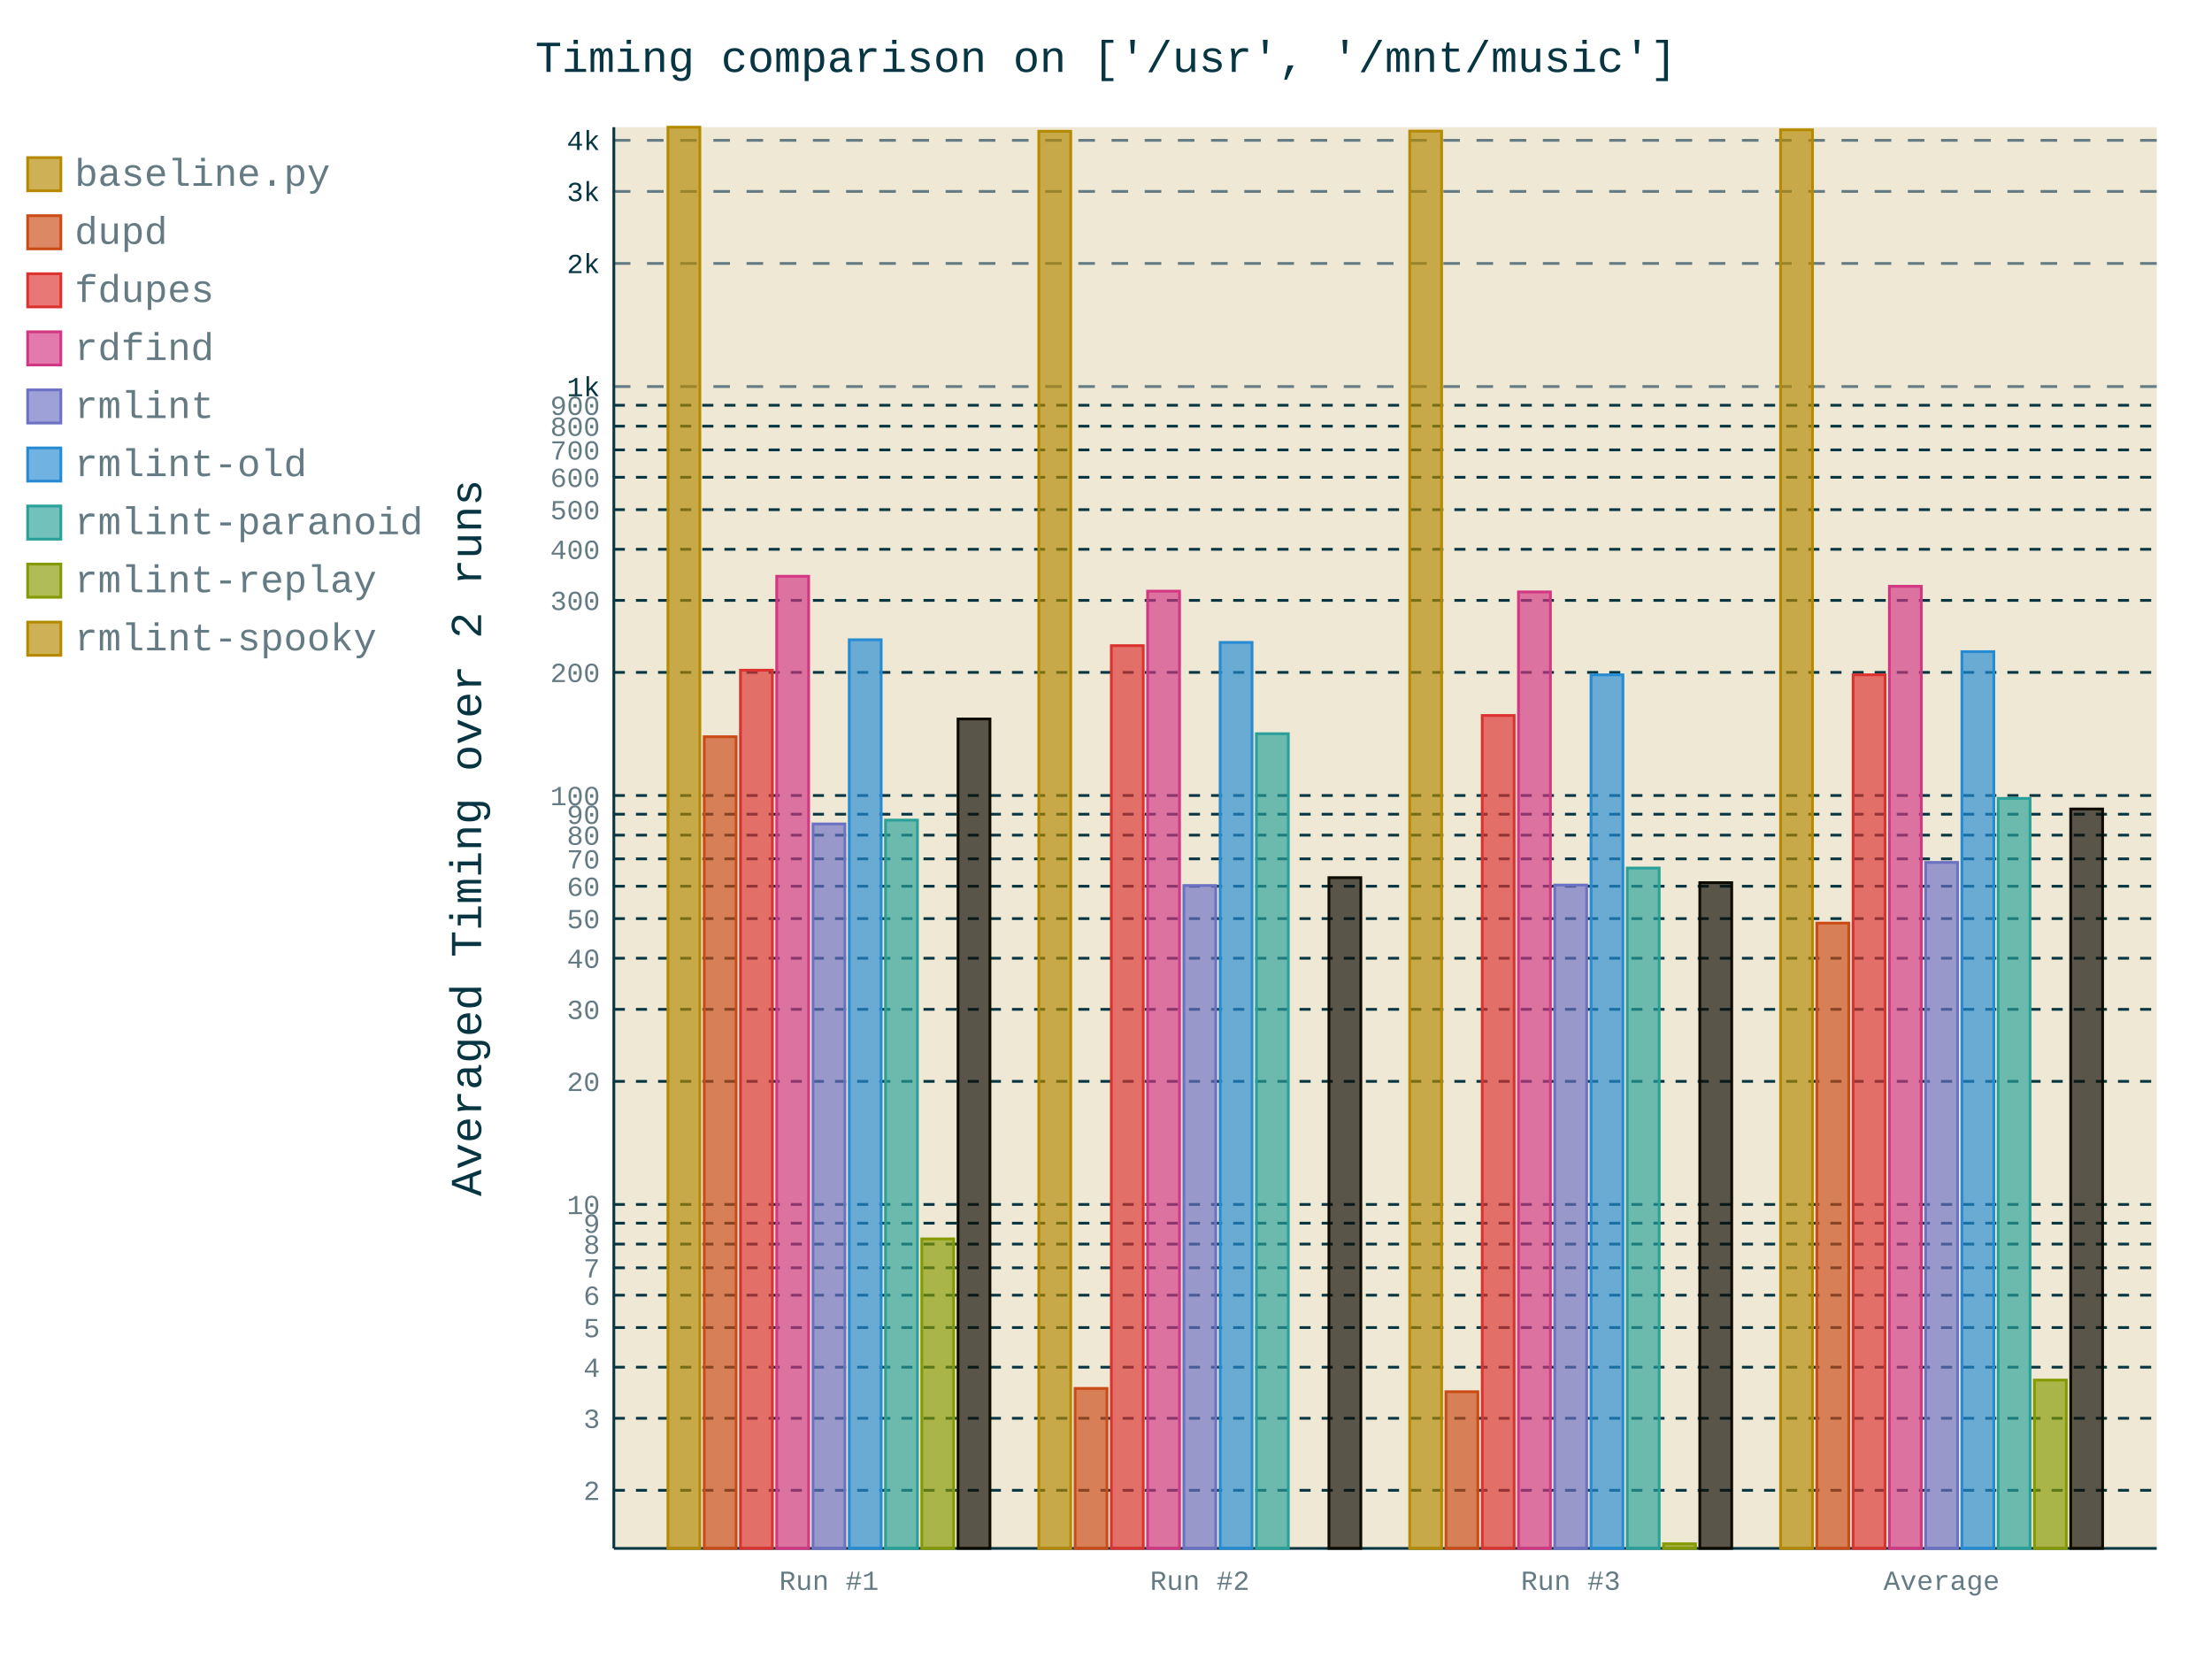
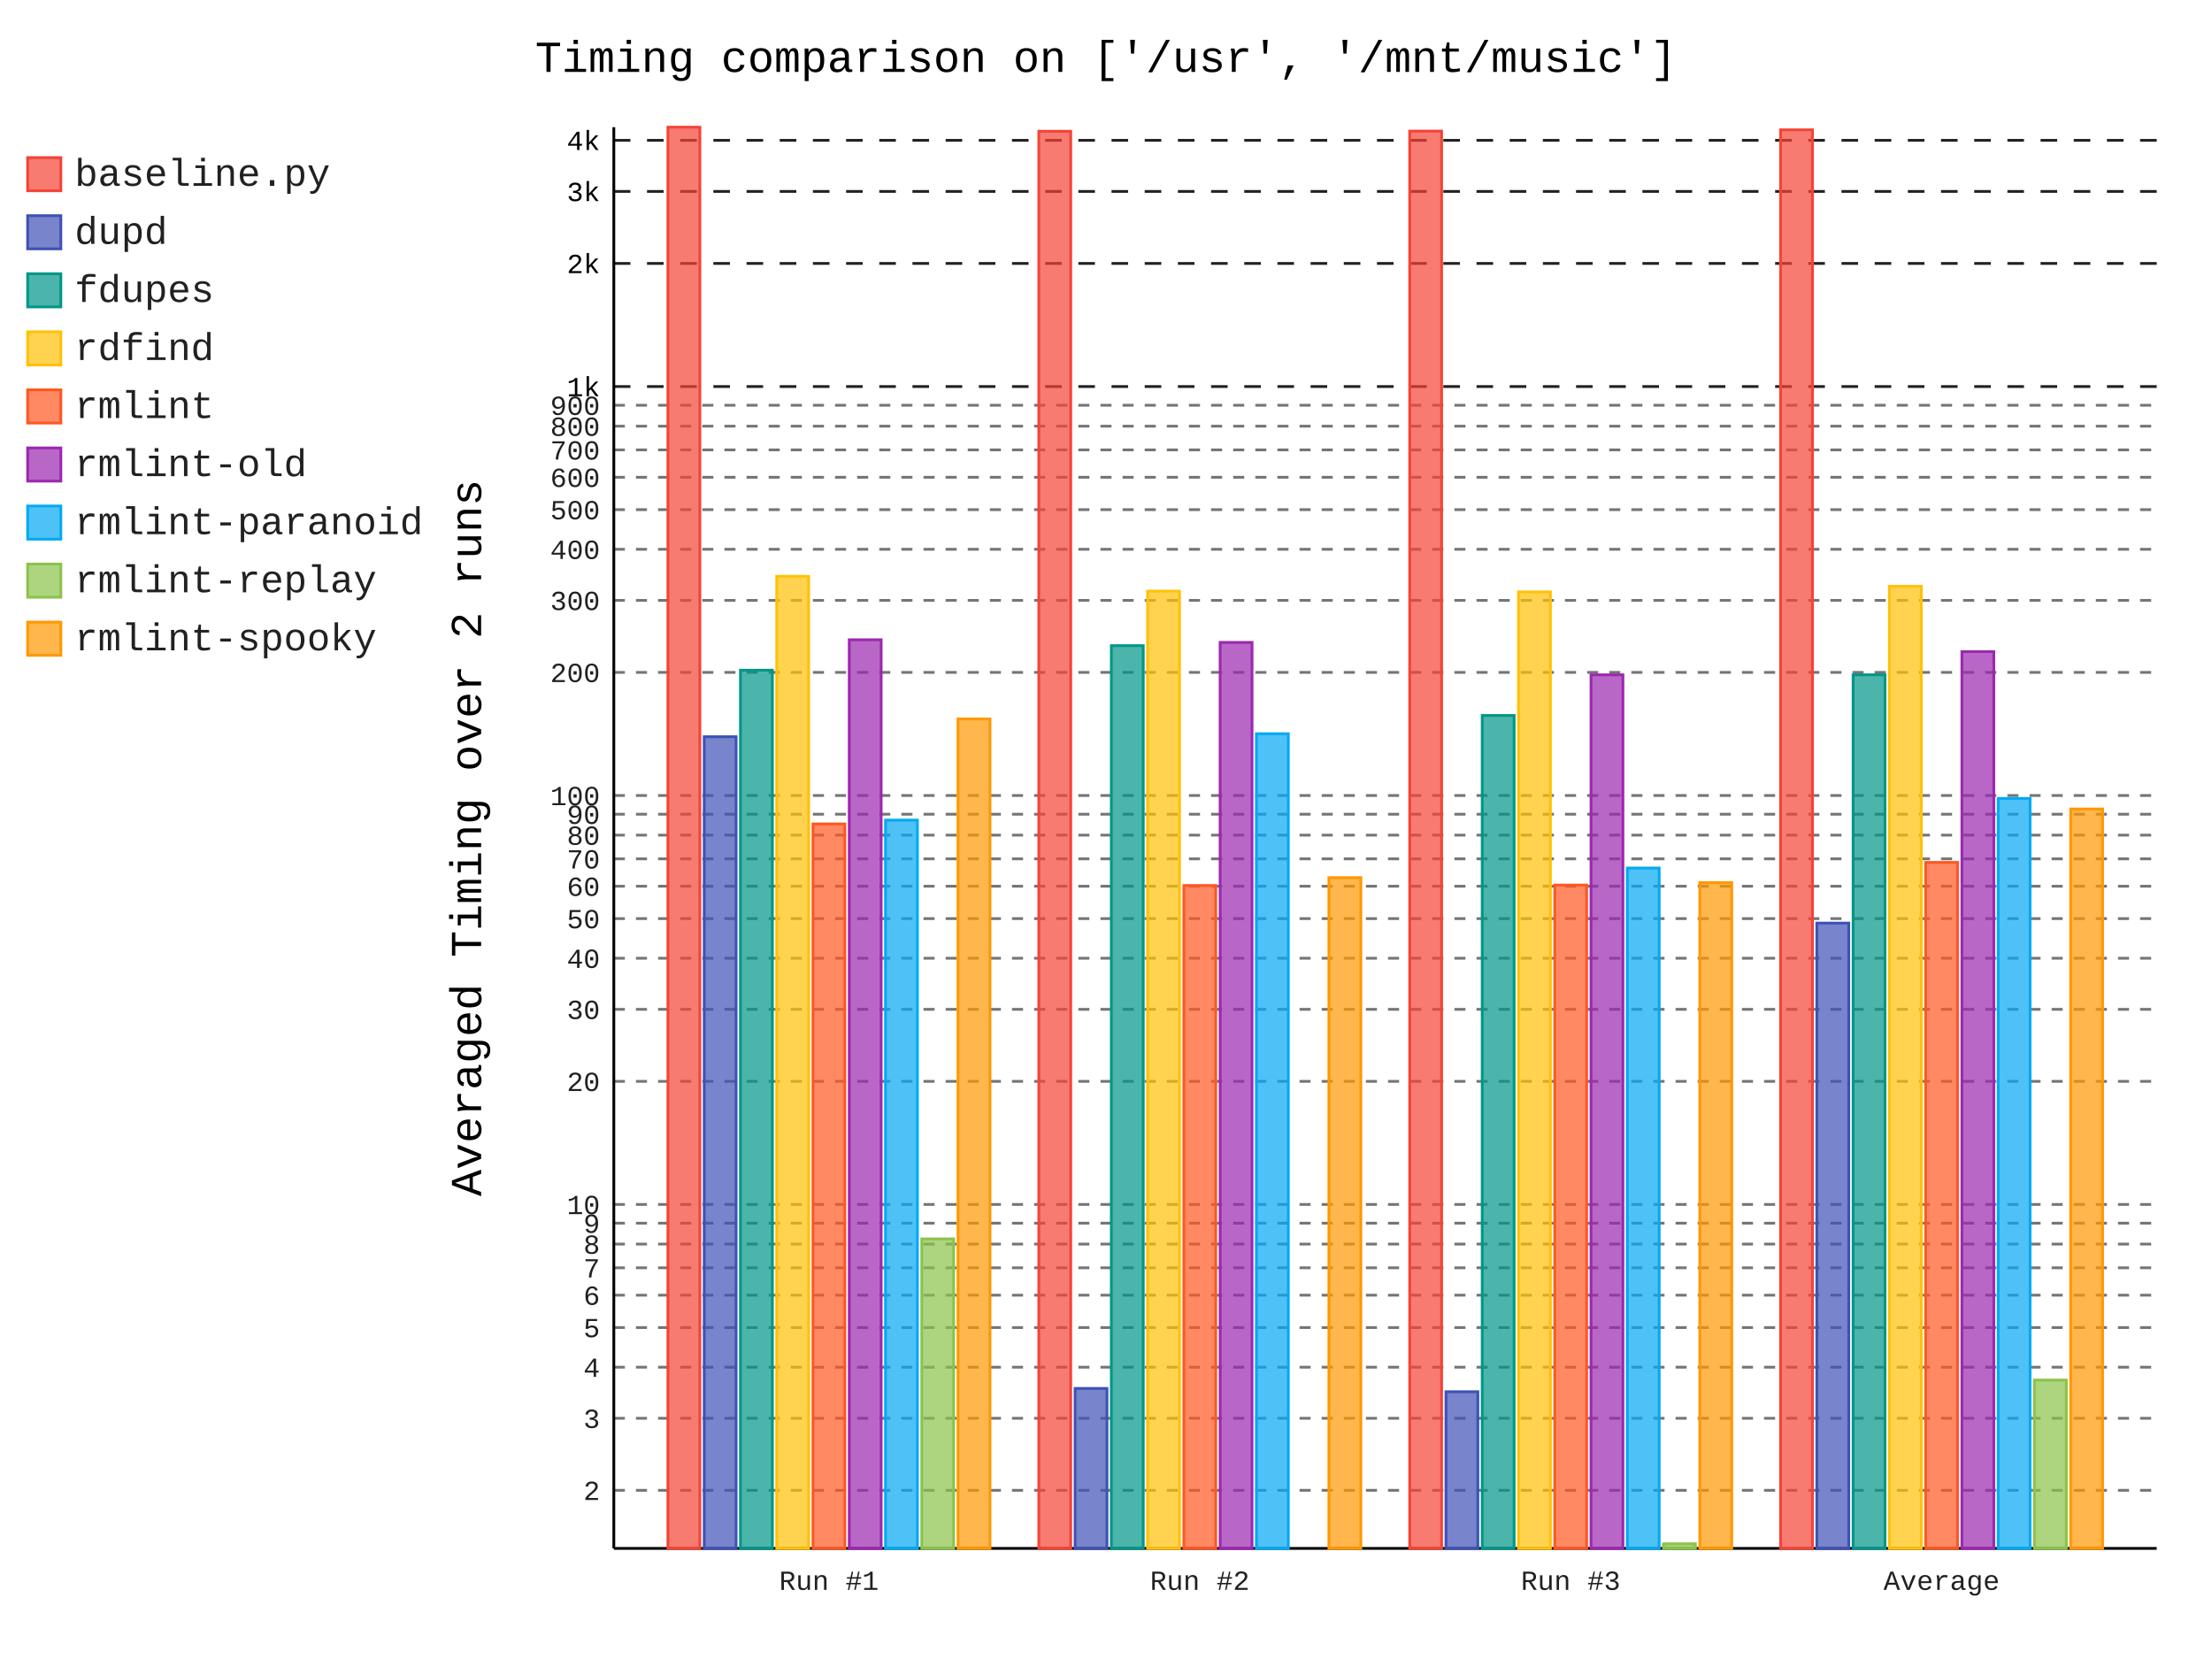
- <svg xmlns="http://www.w3.org/2000/svg" xmlns:xlink="http://www.w3.org/1999/xlink" id="chart-48b1ea94-4571-4026-acb0-b25f8195dd78" class="pygal-chart" viewBox="0 0 800 600">
+ <svg xmlns="http://www.w3.org/2000/svg" xmlns:xlink="http://www.w3.org/1999/xlink" id="chart-ac6e0a25-1f4c-4b3a-9f9d-fb413c3da223" class="pygal-chart" viewBox="0 0 800 600">
  <defs>
-     <style type="text/css">#chart-48b1ea94-4571-4026-acb0-b25f8195dd78{-webkit-user-select:none;-webkit-font-smoothing:antialiased;font-family:Consolas,"Liberation Mono",Menlo,Courier,monospace}#chart-48b1ea94-4571-4026-acb0-b25f8195dd78 .title{font-family:Consolas,"Liberation Mono",Menlo,Courier,monospace;font-size:16px}#chart-48b1ea94-4571-4026-acb0-b25f8195dd78 .legends .legend text{font-family:Consolas,"Liberation Mono",Menlo,Courier,monospace;font-size:14px}#chart-48b1ea94-4571-4026-acb0-b25f8195dd78 .axis text{font-family:Consolas,"Liberation Mono",Menlo,Courier,monospace;font-size:10px}#chart-48b1ea94-4571-4026-acb0-b25f8195dd78 .axis text.major{font-family:Consolas,"Liberation Mono",Menlo,Courier,monospace;font-size:10px}#chart-48b1ea94-4571-4026-acb0-b25f8195dd78 .text-overlay text.value{font-family:Consolas,"Liberation Mono",Menlo,Courier,monospace;font-size:16px}#chart-48b1ea94-4571-4026-acb0-b25f8195dd78 .text-overlay text.label{font-family:Consolas,"Liberation Mono",Menlo,Courier,monospace;font-size:10px}#chart-48b1ea94-4571-4026-acb0-b25f8195dd78 .tooltip{font-family:Consolas,"Liberation Mono",Menlo,Courier,monospace;font-size:14px}#chart-48b1ea94-4571-4026-acb0-b25f8195dd78 text.no_data{font-family:Consolas,"Liberation Mono",Menlo,Courier,monospace;font-size:64px}
- #chart-48b1ea94-4571-4026-acb0-b25f8195dd78{background-color:#FFFFFF}#chart-48b1ea94-4571-4026-acb0-b25f8195dd78 path,#chart-48b1ea94-4571-4026-acb0-b25f8195dd78 line,#chart-48b1ea94-4571-4026-acb0-b25f8195dd78 rect,#chart-48b1ea94-4571-4026-acb0-b25f8195dd78 circle{-webkit-transition:500ms ease-in;-moz-transition:500ms ease-in;transition:500ms ease-in}#chart-48b1ea94-4571-4026-acb0-b25f8195dd78 .graph &gt; .background{fill:#FFFFFF}#chart-48b1ea94-4571-4026-acb0-b25f8195dd78 .plot &gt; .background{fill:#eee8d5}#chart-48b1ea94-4571-4026-acb0-b25f8195dd78 .graph{fill:#657b83}#chart-48b1ea94-4571-4026-acb0-b25f8195dd78 text.no_data{fill:#073642}#chart-48b1ea94-4571-4026-acb0-b25f8195dd78 .title{fill:#073642}#chart-48b1ea94-4571-4026-acb0-b25f8195dd78 .legends .legend text{fill:#657b83}#chart-48b1ea94-4571-4026-acb0-b25f8195dd78 .legends .legend:hover text{fill:#073642}#chart-48b1ea94-4571-4026-acb0-b25f8195dd78 .axis .line{stroke:#073642}#chart-48b1ea94-4571-4026-acb0-b25f8195dd78 .axis .guide.line{stroke:#073642}#chart-48b1ea94-4571-4026-acb0-b25f8195dd78 .axis .major.line{stroke:#657b83}#chart-48b1ea94-4571-4026-acb0-b25f8195dd78 .axis text.major{fill:#073642}#chart-48b1ea94-4571-4026-acb0-b25f8195dd78 .axis.y .guides:hover .guide.line,#chart-48b1ea94-4571-4026-acb0-b25f8195dd78 .line-graph .axis.x .guides:hover .guide.line,#chart-48b1ea94-4571-4026-acb0-b25f8195dd78 .stackedline-graph .axis.x .guides:hover .guide.line,#chart-48b1ea94-4571-4026-acb0-b25f8195dd78 .xy-graph .axis.x .guides:hover .guide.line{stroke:#073642}#chart-48b1ea94-4571-4026-acb0-b25f8195dd78 .axis .guides:hover text{fill:#073642}#chart-48b1ea94-4571-4026-acb0-b25f8195dd78 .reactive{fill-opacity:.66}#chart-48b1ea94-4571-4026-acb0-b25f8195dd78 .reactive.active,#chart-48b1ea94-4571-4026-acb0-b25f8195dd78 .active .reactive{fill-opacity:.9;stroke-width:4}#chart-48b1ea94-4571-4026-acb0-b25f8195dd78 .series text{fill:#073642}#chart-48b1ea94-4571-4026-acb0-b25f8195dd78 .tooltip rect{fill:#eee8d5;stroke:#073642;-webkit-transition:opacity 500ms ease-in;-moz-transition:opacity 500ms ease-in;transition:opacity 500ms ease-in}#chart-48b1ea94-4571-4026-acb0-b25f8195dd78 .tooltip .label{fill:#657b83}#chart-48b1ea94-4571-4026-acb0-b25f8195dd78 .tooltip .label{fill:#657b83}#chart-48b1ea94-4571-4026-acb0-b25f8195dd78 .tooltip .legend{font-size:.8em;fill:#073642}#chart-48b1ea94-4571-4026-acb0-b25f8195dd78 .tooltip .x_label{font-size:.6em;fill:#073642}#chart-48b1ea94-4571-4026-acb0-b25f8195dd78 .tooltip .xlink{font-size:.5em;text-decoration:underline}#chart-48b1ea94-4571-4026-acb0-b25f8195dd78 .tooltip .value{font-size:1.5em}#chart-48b1ea94-4571-4026-acb0-b25f8195dd78 .map-element{fill:#eee8d5;stroke:#073642 !important}#chart-48b1ea94-4571-4026-acb0-b25f8195dd78 .map-element .reactive{fill-opacity:inherit}#chart-48b1ea94-4571-4026-acb0-b25f8195dd78 .color-0,#chart-48b1ea94-4571-4026-acb0-b25f8195dd78 .color-0 a:visited{stroke:#b58900;fill:#b58900}#chart-48b1ea94-4571-4026-acb0-b25f8195dd78 .color-1,#chart-48b1ea94-4571-4026-acb0-b25f8195dd78 .color-1 a:visited{stroke:#cb4b16;fill:#cb4b16}#chart-48b1ea94-4571-4026-acb0-b25f8195dd78 .color-2,#chart-48b1ea94-4571-4026-acb0-b25f8195dd78 .color-2 a:visited{stroke:#dc322f;fill:#dc322f}#chart-48b1ea94-4571-4026-acb0-b25f8195dd78 .color-3,#chart-48b1ea94-4571-4026-acb0-b25f8195dd78 .color-3 a:visited{stroke:#d33682;fill:#d33682}#chart-48b1ea94-4571-4026-acb0-b25f8195dd78 .color-4,#chart-48b1ea94-4571-4026-acb0-b25f8195dd78 .color-4 a:visited{stroke:#6c71c4;fill:#6c71c4}#chart-48b1ea94-4571-4026-acb0-b25f8195dd78 .color-5,#chart-48b1ea94-4571-4026-acb0-b25f8195dd78 .color-5 a:visited{stroke:#268bd2;fill:#268bd2}#chart-48b1ea94-4571-4026-acb0-b25f8195dd78 .color-6,#chart-48b1ea94-4571-4026-acb0-b25f8195dd78 .color-6 a:visited{stroke:#2aa198;fill:#2aa198}#chart-48b1ea94-4571-4026-acb0-b25f8195dd78 .color-7,#chart-48b1ea94-4571-4026-acb0-b25f8195dd78 .color-7 a:visited{stroke:#859900;fill:#859900}#chart-48b1ea94-4571-4026-acb0-b25f8195dd78 .color-8,#chart-48b1ea94-4571-4026-acb0-b25f8195dd78 .color-8 a:visited{stroke:#0d0a00;fill:#0d0a00}#chart-48b1ea94-4571-4026-acb0-b25f8195dd78 .text-overlay .color-0 text{fill:black}#chart-48b1ea94-4571-4026-acb0-b25f8195dd78 .text-overlay .color-1 text{fill:black}#chart-48b1ea94-4571-4026-acb0-b25f8195dd78 .text-overlay .color-2 text{fill:black}#chart-48b1ea94-4571-4026-acb0-b25f8195dd78 .text-overlay .color-3 text{fill:black}#chart-48b1ea94-4571-4026-acb0-b25f8195dd78 .text-overlay .color-4 text{fill:black}#chart-48b1ea94-4571-4026-acb0-b25f8195dd78 .text-overlay .color-5 text{fill:black}#chart-48b1ea94-4571-4026-acb0-b25f8195dd78 .text-overlay .color-6 text{fill:black}#chart-48b1ea94-4571-4026-acb0-b25f8195dd78 .text-overlay .color-7 text{fill:black}#chart-48b1ea94-4571-4026-acb0-b25f8195dd78 .text-overlay .color-8 text{fill:white}
- #chart-48b1ea94-4571-4026-acb0-b25f8195dd78 text.no_data{text-anchor:middle}#chart-48b1ea94-4571-4026-acb0-b25f8195dd78 .guide.line{fill:none}#chart-48b1ea94-4571-4026-acb0-b25f8195dd78 .centered{text-anchor:middle}#chart-48b1ea94-4571-4026-acb0-b25f8195dd78 .title{text-anchor:middle}#chart-48b1ea94-4571-4026-acb0-b25f8195dd78 .legends .legend text{fill-opacity:1}#chart-48b1ea94-4571-4026-acb0-b25f8195dd78 .axis.x text{text-anchor:middle}#chart-48b1ea94-4571-4026-acb0-b25f8195dd78 .axis.x:not(.web) text[transform]{text-anchor:start}#chart-48b1ea94-4571-4026-acb0-b25f8195dd78 .axis.y text{text-anchor:end}#chart-48b1ea94-4571-4026-acb0-b25f8195dd78 .axis.y2 text{text-anchor:start}#chart-48b1ea94-4571-4026-acb0-b25f8195dd78 .axis .guide.line{stroke-dasharray:4,4}#chart-48b1ea94-4571-4026-acb0-b25f8195dd78 .axis .major.guide.line{stroke-dasharray:6,6}#chart-48b1ea94-4571-4026-acb0-b25f8195dd78 .horizontal .axis.y .guide.line,#chart-48b1ea94-4571-4026-acb0-b25f8195dd78 .horizontal .axis.y2 .guide.line,#chart-48b1ea94-4571-4026-acb0-b25f8195dd78 .vertical .axis.x .guide.line{opacity:0}#chart-48b1ea94-4571-4026-acb0-b25f8195dd78 .horizontal .axis.always_show .guide.line,#chart-48b1ea94-4571-4026-acb0-b25f8195dd78 .vertical .axis.always_show .guide.line{opacity:1 !important}#chart-48b1ea94-4571-4026-acb0-b25f8195dd78 .axis.y .guides:hover .guide.line,#chart-48b1ea94-4571-4026-acb0-b25f8195dd78 .axis.y2 .guides:hover .guide.line,#chart-48b1ea94-4571-4026-acb0-b25f8195dd78 .axis.x .guides:hover .guide.line{opacity:1}#chart-48b1ea94-4571-4026-acb0-b25f8195dd78 .axis .guides:hover text{opacity:1}#chart-48b1ea94-4571-4026-acb0-b25f8195dd78 .nofill{fill:none}#chart-48b1ea94-4571-4026-acb0-b25f8195dd78 .subtle-fill{fill-opacity:.2}#chart-48b1ea94-4571-4026-acb0-b25f8195dd78 .dot{stroke-width:1px;fill-opacity:1}#chart-48b1ea94-4571-4026-acb0-b25f8195dd78 .dot.active{stroke-width:5px}#chart-48b1ea94-4571-4026-acb0-b25f8195dd78 .dot.negative{fill:transparent}#chart-48b1ea94-4571-4026-acb0-b25f8195dd78 text,#chart-48b1ea94-4571-4026-acb0-b25f8195dd78 tspan{stroke:none !important}#chart-48b1ea94-4571-4026-acb0-b25f8195dd78 .series text.active{opacity:1}#chart-48b1ea94-4571-4026-acb0-b25f8195dd78 .tooltip rect{fill-opacity:.95;stroke-width:.5}#chart-48b1ea94-4571-4026-acb0-b25f8195dd78 .tooltip text{fill-opacity:1}</style>
+     <style type="text/css">#chart-ac6e0a25-1f4c-4b3a-9f9d-fb413c3da223{-webkit-user-select:none;-webkit-font-smoothing:antialiased;font-family:Consolas,"Liberation Mono",Menlo,Courier,monospace}#chart-ac6e0a25-1f4c-4b3a-9f9d-fb413c3da223 .title{font-family:Consolas,"Liberation Mono",Menlo,Courier,monospace;font-size:16px}#chart-ac6e0a25-1f4c-4b3a-9f9d-fb413c3da223 .legends .legend text{font-family:Consolas,"Liberation Mono",Menlo,Courier,monospace;font-size:14px}#chart-ac6e0a25-1f4c-4b3a-9f9d-fb413c3da223 .axis text{font-family:Consolas,"Liberation Mono",Menlo,Courier,monospace;font-size:10px}#chart-ac6e0a25-1f4c-4b3a-9f9d-fb413c3da223 .axis text.major{font-family:Consolas,"Liberation Mono",Menlo,Courier,monospace;font-size:10px}#chart-ac6e0a25-1f4c-4b3a-9f9d-fb413c3da223 .text-overlay text.value{font-family:Consolas,"Liberation Mono",Menlo,Courier,monospace;font-size:16px}#chart-ac6e0a25-1f4c-4b3a-9f9d-fb413c3da223 .text-overlay text.label{font-family:Consolas,"Liberation Mono",Menlo,Courier,monospace;font-size:10px}#chart-ac6e0a25-1f4c-4b3a-9f9d-fb413c3da223 .tooltip{font-family:Consolas,"Liberation Mono",Menlo,Courier,monospace;font-size:14px}#chart-ac6e0a25-1f4c-4b3a-9f9d-fb413c3da223 text.no_data{font-family:Consolas,"Liberation Mono",Menlo,Courier,monospace;font-size:64px}
+ #chart-ac6e0a25-1f4c-4b3a-9f9d-fb413c3da223{background-color:#FFFFFF}#chart-ac6e0a25-1f4c-4b3a-9f9d-fb413c3da223 path,#chart-ac6e0a25-1f4c-4b3a-9f9d-fb413c3da223 line,#chart-ac6e0a25-1f4c-4b3a-9f9d-fb413c3da223 rect,#chart-ac6e0a25-1f4c-4b3a-9f9d-fb413c3da223 circle{-webkit-transition:150ms;-moz-transition:150ms;transition:150ms}#chart-ac6e0a25-1f4c-4b3a-9f9d-fb413c3da223 .graph &gt; .background{fill:#FFFFFF}#chart-ac6e0a25-1f4c-4b3a-9f9d-fb413c3da223 .plot &gt; .background{fill:rgba(255,255,255,1)}#chart-ac6e0a25-1f4c-4b3a-9f9d-fb413c3da223 .graph{fill:rgba(0,0,0,.87)}#chart-ac6e0a25-1f4c-4b3a-9f9d-fb413c3da223 text.no_data{fill:rgba(0,0,0,1)}#chart-ac6e0a25-1f4c-4b3a-9f9d-fb413c3da223 .title{fill:rgba(0,0,0,1)}#chart-ac6e0a25-1f4c-4b3a-9f9d-fb413c3da223 .legends .legend text{fill:rgba(0,0,0,.87)}#chart-ac6e0a25-1f4c-4b3a-9f9d-fb413c3da223 .legends .legend:hover text{fill:rgba(0,0,0,1)}#chart-ac6e0a25-1f4c-4b3a-9f9d-fb413c3da223 .axis .line{stroke:rgba(0,0,0,1)}#chart-ac6e0a25-1f4c-4b3a-9f9d-fb413c3da223 .axis .guide.line{stroke:rgba(0,0,0,.54)}#chart-ac6e0a25-1f4c-4b3a-9f9d-fb413c3da223 .axis .major.line{stroke:rgba(0,0,0,.87)}#chart-ac6e0a25-1f4c-4b3a-9f9d-fb413c3da223 .axis text.major{fill:rgba(0,0,0,1)}#chart-ac6e0a25-1f4c-4b3a-9f9d-fb413c3da223 .axis.y .guides:hover .guide.line,#chart-ac6e0a25-1f4c-4b3a-9f9d-fb413c3da223 .line-graph .axis.x .guides:hover .guide.line,#chart-ac6e0a25-1f4c-4b3a-9f9d-fb413c3da223 .stackedline-graph .axis.x .guides:hover .guide.line,#chart-ac6e0a25-1f4c-4b3a-9f9d-fb413c3da223 .xy-graph .axis.x .guides:hover .guide.line{stroke:rgba(0,0,0,1)}#chart-ac6e0a25-1f4c-4b3a-9f9d-fb413c3da223 .axis .guides:hover text{fill:rgba(0,0,0,1)}#chart-ac6e0a25-1f4c-4b3a-9f9d-fb413c3da223 .reactive{fill-opacity:.7}#chart-ac6e0a25-1f4c-4b3a-9f9d-fb413c3da223 .reactive.active,#chart-ac6e0a25-1f4c-4b3a-9f9d-fb413c3da223 .active .reactive{fill-opacity:.8;stroke-width:4}#chart-ac6e0a25-1f4c-4b3a-9f9d-fb413c3da223 .series text{fill:rgba(0,0,0,1)}#chart-ac6e0a25-1f4c-4b3a-9f9d-fb413c3da223 .tooltip rect{fill:rgba(255,255,255,1);stroke:rgba(0,0,0,1);-webkit-transition:opacity 150ms;-moz-transition:opacity 150ms;transition:opacity 150ms}#chart-ac6e0a25-1f4c-4b3a-9f9d-fb413c3da223 .tooltip .label{fill:rgba(0,0,0,.87)}#chart-ac6e0a25-1f4c-4b3a-9f9d-fb413c3da223 .tooltip .label{fill:rgba(0,0,0,.87)}#chart-ac6e0a25-1f4c-4b3a-9f9d-fb413c3da223 .tooltip .legend{font-size:.8em;fill:rgba(0,0,0,.54)}#chart-ac6e0a25-1f4c-4b3a-9f9d-fb413c3da223 .tooltip .x_label{font-size:.6em;fill:rgba(0,0,0,1)}#chart-ac6e0a25-1f4c-4b3a-9f9d-fb413c3da223 .tooltip .xlink{font-size:.5em;text-decoration:underline}#chart-ac6e0a25-1f4c-4b3a-9f9d-fb413c3da223 .tooltip .value{font-size:1.5em}#chart-ac6e0a25-1f4c-4b3a-9f9d-fb413c3da223 .map-element{fill:rgba(255,255,255,1);stroke:rgba(0,0,0,.54) !important}#chart-ac6e0a25-1f4c-4b3a-9f9d-fb413c3da223 .map-element .reactive{fill-opacity:inherit}#chart-ac6e0a25-1f4c-4b3a-9f9d-fb413c3da223 .color-0,#chart-ac6e0a25-1f4c-4b3a-9f9d-fb413c3da223 .color-0 a:visited{stroke:#F44336;fill:#F44336}#chart-ac6e0a25-1f4c-4b3a-9f9d-fb413c3da223 .color-1,#chart-ac6e0a25-1f4c-4b3a-9f9d-fb413c3da223 .color-1 a:visited{stroke:#3F51B5;fill:#3F51B5}#chart-ac6e0a25-1f4c-4b3a-9f9d-fb413c3da223 .color-2,#chart-ac6e0a25-1f4c-4b3a-9f9d-fb413c3da223 .color-2 a:visited{stroke:#009688;fill:#009688}#chart-ac6e0a25-1f4c-4b3a-9f9d-fb413c3da223 .color-3,#chart-ac6e0a25-1f4c-4b3a-9f9d-fb413c3da223 .color-3 a:visited{stroke:#FFC107;fill:#FFC107}#chart-ac6e0a25-1f4c-4b3a-9f9d-fb413c3da223 .color-4,#chart-ac6e0a25-1f4c-4b3a-9f9d-fb413c3da223 .color-4 a:visited{stroke:#FF5722;fill:#FF5722}#chart-ac6e0a25-1f4c-4b3a-9f9d-fb413c3da223 .color-5,#chart-ac6e0a25-1f4c-4b3a-9f9d-fb413c3da223 .color-5 a:visited{stroke:#9C27B0;fill:#9C27B0}#chart-ac6e0a25-1f4c-4b3a-9f9d-fb413c3da223 .color-6,#chart-ac6e0a25-1f4c-4b3a-9f9d-fb413c3da223 .color-6 a:visited{stroke:#03A9F4;fill:#03A9F4}#chart-ac6e0a25-1f4c-4b3a-9f9d-fb413c3da223 .color-7,#chart-ac6e0a25-1f4c-4b3a-9f9d-fb413c3da223 .color-7 a:visited{stroke:#8BC34A;fill:#8BC34A}#chart-ac6e0a25-1f4c-4b3a-9f9d-fb413c3da223 .color-8,#chart-ac6e0a25-1f4c-4b3a-9f9d-fb413c3da223 .color-8 a:visited{stroke:#FF9800;fill:#FF9800}#chart-ac6e0a25-1f4c-4b3a-9f9d-fb413c3da223 .text-overlay .color-0 text{fill:black}#chart-ac6e0a25-1f4c-4b3a-9f9d-fb413c3da223 .text-overlay .color-1 text{fill:black}#chart-ac6e0a25-1f4c-4b3a-9f9d-fb413c3da223 .text-overlay .color-2 text{fill:black}#chart-ac6e0a25-1f4c-4b3a-9f9d-fb413c3da223 .text-overlay .color-3 text{fill:black}#chart-ac6e0a25-1f4c-4b3a-9f9d-fb413c3da223 .text-overlay .color-4 text{fill:black}#chart-ac6e0a25-1f4c-4b3a-9f9d-fb413c3da223 .text-overlay .color-5 text{fill:black}#chart-ac6e0a25-1f4c-4b3a-9f9d-fb413c3da223 .text-overlay .color-6 text{fill:black}#chart-ac6e0a25-1f4c-4b3a-9f9d-fb413c3da223 .text-overlay .color-7 text{fill:black}#chart-ac6e0a25-1f4c-4b3a-9f9d-fb413c3da223 .text-overlay .color-8 text{fill:black}
+ #chart-ac6e0a25-1f4c-4b3a-9f9d-fb413c3da223 text.no_data{text-anchor:middle}#chart-ac6e0a25-1f4c-4b3a-9f9d-fb413c3da223 .guide.line{fill:none}#chart-ac6e0a25-1f4c-4b3a-9f9d-fb413c3da223 .centered{text-anchor:middle}#chart-ac6e0a25-1f4c-4b3a-9f9d-fb413c3da223 .title{text-anchor:middle}#chart-ac6e0a25-1f4c-4b3a-9f9d-fb413c3da223 .legends .legend text{fill-opacity:1}#chart-ac6e0a25-1f4c-4b3a-9f9d-fb413c3da223 .axis.x text{text-anchor:middle}#chart-ac6e0a25-1f4c-4b3a-9f9d-fb413c3da223 .axis.x:not(.web) text[transform]{text-anchor:start}#chart-ac6e0a25-1f4c-4b3a-9f9d-fb413c3da223 .axis.y text{text-anchor:end}#chart-ac6e0a25-1f4c-4b3a-9f9d-fb413c3da223 .axis.y2 text{text-anchor:start}#chart-ac6e0a25-1f4c-4b3a-9f9d-fb413c3da223 .axis .guide.line{stroke-dasharray:4,4}#chart-ac6e0a25-1f4c-4b3a-9f9d-fb413c3da223 .axis .major.guide.line{stroke-dasharray:6,6}#chart-ac6e0a25-1f4c-4b3a-9f9d-fb413c3da223 .horizontal .axis.y .guide.line,#chart-ac6e0a25-1f4c-4b3a-9f9d-fb413c3da223 .horizontal .axis.y2 .guide.line,#chart-ac6e0a25-1f4c-4b3a-9f9d-fb413c3da223 .vertical .axis.x .guide.line{opacity:0}#chart-ac6e0a25-1f4c-4b3a-9f9d-fb413c3da223 .horizontal .axis.always_show .guide.line,#chart-ac6e0a25-1f4c-4b3a-9f9d-fb413c3da223 .vertical .axis.always_show .guide.line{opacity:1 !important}#chart-ac6e0a25-1f4c-4b3a-9f9d-fb413c3da223 .axis.y .guides:hover .guide.line,#chart-ac6e0a25-1f4c-4b3a-9f9d-fb413c3da223 .axis.y2 .guides:hover .guide.line,#chart-ac6e0a25-1f4c-4b3a-9f9d-fb413c3da223 .axis.x .guides:hover .guide.line{opacity:1}#chart-ac6e0a25-1f4c-4b3a-9f9d-fb413c3da223 .axis .guides:hover text{opacity:1}#chart-ac6e0a25-1f4c-4b3a-9f9d-fb413c3da223 .nofill{fill:none}#chart-ac6e0a25-1f4c-4b3a-9f9d-fb413c3da223 .subtle-fill{fill-opacity:.2}#chart-ac6e0a25-1f4c-4b3a-9f9d-fb413c3da223 .dot{stroke-width:1px;fill-opacity:1}#chart-ac6e0a25-1f4c-4b3a-9f9d-fb413c3da223 .dot.active{stroke-width:5px}#chart-ac6e0a25-1f4c-4b3a-9f9d-fb413c3da223 .dot.negative{fill:transparent}#chart-ac6e0a25-1f4c-4b3a-9f9d-fb413c3da223 text,#chart-ac6e0a25-1f4c-4b3a-9f9d-fb413c3da223 tspan{stroke:none !important}#chart-ac6e0a25-1f4c-4b3a-9f9d-fb413c3da223 .series text.active{opacity:1}#chart-ac6e0a25-1f4c-4b3a-9f9d-fb413c3da223 .tooltip rect{fill-opacity:.95;stroke-width:.5}#chart-ac6e0a25-1f4c-4b3a-9f9d-fb413c3da223 .tooltip text{fill-opacity:1}</style>
  </defs>
  <g class="graph bar-graph vertical">
    <rect class="background" height="600" width="800" x="0" y="0" />
    <g class="plot" transform="translate(222, 46)">
      <rect class="background" height="514" width="558.0" x="0" y="0" />
      <g class="axis y">
        <path class="line" d="M0 514 h558" />
        <g class="logarithmic guides">
          <path class="guide line" d="M0 492.988 h558" />
          <text class="" x="-5" y="496.488">2</text>
        </g>
        <g class="logarithmic guides">
          <path class="guide line" d="M0 466.943 h558" />
          <text class="" x="-5" y="470.443">3</text>
        </g>
        <g class="logarithmic guides">
          <path class="guide line" d="M0 448.464 h558" />
          <text class="" x="-5" y="451.964">4</text>
        </g>
        <g class="logarithmic guides">
          <path class="guide line" d="M0 434.131 h558" />
          <text class="" x="-5" y="437.631">5</text>
        </g>
        <g class="logarithmic guides">
          <path class="guide line" d="M0 422.42 h558" />
          <text class="" x="-5" y="425.92">6</text>
        </g>
        <g class="logarithmic guides">
          <path class="guide line" d="M0 412.518 h558" />
          <text class="" x="-5" y="416.018">7</text>
        </g>
        <g class="logarithmic guides">
          <path class="guide line" d="M0 403.941 h558" />
          <text class="" x="-5" y="407.441">8</text>
        </g>
        <g class="logarithmic guides">
          <path class="guide line" d="M0 396.375 h558" />
          <text class="" x="-5" y="399.875">9</text>
        </g>
        <g class="logarithmic guides">
          <path class="guide line" d="M0 389.608 h558" />
          <text class="" x="-5" y="393.107">10</text>
        </g>
        <g class="logarithmic guides">
          <path class="guide line" d="M0 345.084 h558" />
          <text class="" x="-5" y="348.584">20</text>
        </g>
        <g class="logarithmic guides">
          <path class="guide line" d="M0 319.039 h558" />
          <text class="" x="-5" y="322.539">30</text>
        </g>
        <g class="logarithmic guides">
          <path class="guide line" d="M0 300.56 h558" />
          <text class="" x="-5" y="304.06">40</text>
        </g>
        <g class="logarithmic guides">
          <path class="guide line" d="M0 286.227 h558" />
          <text class="" x="-5" y="289.727">50</text>
        </g>
        <g class="logarithmic guides">
          <path class="guide line" d="M0 274.516 h558" />
          <text class="" x="-5" y="278.016">60</text>
        </g>
        <g class="logarithmic guides">
          <path class="guide line" d="M0 264.614 h558" />
          <text class="" x="-5" y="268.114">70</text>
        </g>
        <g class="logarithmic guides">
          <path class="guide line" d="M0 256.037 h558" />
          <text class="" x="-5" y="259.537">80</text>
        </g>
        <g class="logarithmic guides">
          <path class="guide line" d="M0 248.471 h558" />
          <text class="" x="-5" y="251.971">90</text>
        </g>
        <g class="logarithmic guides">
          <path class="guide line" d="M0 241.703 h558" />
          <text class="" x="-5" y="245.203">100</text>
        </g>
        <g class="logarithmic guides">
          <path class="guide line" d="M0 197.18 h558" />
          <text class="" x="-5" y="200.68">200</text>
        </g>
        <g class="logarithmic guides">
          <path class="guide line" d="M0 171.135 h558" />
          <text class="" x="-5" y="174.635">300</text>
        </g>
        <g class="logarithmic guides">
          <path class="guide line" d="M0 152.656 h558" />
          <text class="" x="-5" y="156.156">400</text>
        </g>
        <g class="logarithmic guides">
          <path class="guide line" d="M0 138.323 h558" />
          <text class="" x="-5" y="141.823">500</text>
        </g>
        <g class="logarithmic guides">
          <path class="guide line" d="M0 126.612 h558" />
          <text class="" x="-5" y="130.112">600</text>
        </g>
        <g class="logarithmic guides">
          <path class="guide line" d="M0 116.71 h558" />
          <text class="" x="-5" y="120.21">700</text>
        </g>
        <g class="logarithmic guides">
          <path class="guide line" d="M0 108.133 h558" />
          <text class="" x="-5" y="111.633">800</text>
        </g>
        <g class="logarithmic guides">
          <path class="guide line" d="M0 100.567 h558" />
          <text class="" x="-5" y="104.067">900</text>
        </g>
        <g class="logarithmic guides">
          <path class="major guide line" d="M0 93.799 h558" />
          <text class="major" x="-5" y="97.299">1k</text>
        </g>
        <g class="logarithmic guides">
          <path class="major guide line" d="M0 49.276 h558" />
          <text class="major" x="-5" y="52.776">2k</text>
        </g>
        <g class="logarithmic guides">
          <path class="major guide line" d="M0 23.231 h558" />
          <text class="major" x="-5" y="26.731">3k</text>
        </g>
        <g class="logarithmic guides">
          <path class="major guide line" d="M0 4.752 h558" />
          <text class="major" x="-5" y="8.252">4k</text>
        </g>
      </g>
      <g class="axis x">
        <path class="line" d="M0 0 v514" />
        <g class="guides">
          <path class="guide line" d="M77.798 0 v514" />
          <text class="" x="77.798" y="529.0">Run #1</text>
        </g>
        <g class="guides">
          <path class="guide line" d="M211.933 0 v514" />
          <text class="" x="211.933" y="529.0">Run #2</text>
        </g>
        <g class="guides">
          <path class="guide line" d="M346.067 0 v514" />
          <text class="" x="346.067" y="529.0">Run #3</text>
        </g>
        <g class="guides">
          <path class="guide line" d="M480.202 0 v514" />
          <text class="" x="480.202" y="529.0">Average</text>
        </g>
      </g>
      <g class="series serie-0 color-0">
        <g class="bars">
          <g class="bar">
            <a target="_blank" xlink:href="https://github.com/sahib/rmlint/blob/develop/tests/test_speed/build_scripts/baseline.sh">
              <rect class="rect reactive tooltip-trigger" height="514.0" rx="0" ry="0" width="11.542" x="19.566" y="0.0" />
            </a>
          </g>
          <g class="bar">
            <a target="_blank" xlink:href="https://github.com/sahib/rmlint/blob/develop/tests/test_speed/build_scripts/baseline.sh">
              <rect class="rect reactive tooltip-trigger" height="512.525" rx="0" ry="0" width="11.542" x="153.7" y="1.475" />
            </a>
          </g>
          <g class="bar">
            <a target="_blank" xlink:href="https://github.com/sahib/rmlint/blob/develop/tests/test_speed/build_scripts/baseline.sh">
              <rect class="rect reactive tooltip-trigger" height="512.586" rx="0" ry="0" width="11.542" x="287.835" y="1.414" />
            </a>
          </g>
          <g class="bar">
            <a target="_blank" xlink:href="https://github.com/sahib/rmlint/blob/develop/tests/test_speed/build_scripts/baseline.sh">
              <rect class="rect reactive tooltip-trigger" height="513.041" rx="0" ry="0" width="11.542" x="421.97" y="0.959" />
            </a>
          </g>
        </g>
      </g>
      <g class="series serie-1 color-1">
        <g class="bars">
          <g class="bar">
            <a target="_blank" xlink:href="http://rdfind.pauldreik.se">
              <rect class="rect reactive tooltip-trigger" height="293.553" rx="0" ry="0" width="11.542" x="32.681" y="220.447" />
            </a>
          </g>
          <g class="bar">
            <a target="_blank" xlink:href="http://rdfind.pauldreik.se">
              <rect class="rect reactive tooltip-trigger" height="57.851" rx="0" ry="0" width="11.542" x="166.816" y="456.149" />
            </a>
          </g>
          <g class="bar">
            <a target="_blank" xlink:href="http://rdfind.pauldreik.se">
              <rect class="rect reactive tooltip-trigger" height="56.664" rx="0" ry="0" width="11.542" x="300.95" y="457.336" />
            </a>
          </g>
          <g class="bar">
            <a target="_blank" xlink:href="http://rdfind.pauldreik.se">
              <rect class="rect reactive tooltip-trigger" height="226.151" rx="0" ry="0" width="11.542" x="435.085" y="287.849" />
            </a>
          </g>
        </g>
      </g>
      <g class="series serie-2 color-2">
        <g class="bars">
          <g class="bar">
            <a target="_blank" xlink:href="http://en.wikipedia.org/wiki/Fdupes">
              <rect class="rect reactive tooltip-trigger" height="317.613" rx="0" ry="0" width="11.542" x="45.797" y="196.387" />
            </a>
          </g>
          <g class="bar">
            <a target="_blank" xlink:href="http://en.wikipedia.org/wiki/Fdupes">
              <rect class="rect reactive tooltip-trigger" height="326.498" rx="0" ry="0" width="11.542" x="179.931" y="187.502" />
            </a>
          </g>
          <g class="bar">
            <a target="_blank" xlink:href="http://en.wikipedia.org/wiki/Fdupes">
              <rect class="rect reactive tooltip-trigger" height="301.24" rx="0" ry="0" width="11.542" x="314.066" y="212.76" />
            </a>
          </g>
          <g class="bar">
            <a target="_blank" xlink:href="http://en.wikipedia.org/wiki/Fdupes">
              <rect class="rect reactive tooltip-trigger" height="315.95" rx="0" ry="0" width="11.542" x="448.2" y="198.05" />
            </a>
          </g>
        </g>
      </g>
      <g class="series serie-3 color-3">
        <g class="bars">
          <g class="bar">
            <a target="_blank" xlink:href="https://github.com/jvirkki/dupd">
              <rect class="rect reactive tooltip-trigger" height="351.589" rx="0" ry="0" width="11.542" x="58.912" y="162.411" />
            </a>
          </g>
          <g class="bar">
            <a target="_blank" xlink:href="https://github.com/jvirkki/dupd">
              <rect class="rect reactive tooltip-trigger" height="346.209" rx="0" ry="0" width="11.542" x="193.047" y="167.791" />
            </a>
          </g>
          <g class="bar">
            <a target="_blank" xlink:href="https://github.com/jvirkki/dupd">
              <rect class="rect reactive tooltip-trigger" height="345.93" rx="0" ry="0" width="11.542" x="327.181" y="168.07" />
            </a>
          </g>
          <g class="bar">
            <a target="_blank" xlink:href="https://github.com/jvirkki/dupd">
              <rect class="rect reactive tooltip-trigger" height="347.962" rx="0" ry="0" width="11.542" x="461.316" y="166.038" />
            </a>
          </g>
        </g>
      </g>
      <g class="series serie-4 color-4">
        <g class="bars">
          <g class="bar">
            <a target="_blank" xlink:href="https://github.com/sahib/rmlint">
              <rect class="rect reactive tooltip-trigger" height="262.013" rx="0" ry="0" width="11.542" x="72.027" y="251.987" />
            </a>
          </g>
          <g class="bar">
            <a target="_blank" xlink:href="https://github.com/sahib/rmlint">
              <rect class="rect reactive tooltip-trigger" height="239.752" rx="0" ry="0" width="11.542" x="206.162" y="274.248" />
            </a>
          </g>
          <g class="bar">
            <a target="_blank" xlink:href="https://github.com/sahib/rmlint">
              <rect class="rect reactive tooltip-trigger" height="239.906" rx="0" ry="0" width="11.542" x="340.297" y="274.094" />
            </a>
          </g>
          <g class="bar">
            <a target="_blank" xlink:href="https://github.com/sahib/rmlint">
              <rect class="rect reactive tooltip-trigger" height="248.104" rx="0" ry="0" width="11.542" x="474.431" y="265.896" />
            </a>
          </g>
        </g>
      </g>
      <g class="series serie-5 color-5">
        <g class="bars">
          <g class="bar">
            <a target="_blank" xlink:href="https://github.com/sahib/rmlint">
              <rect class="rect reactive tooltip-trigger" height="328.622" rx="0" ry="0" width="11.542" x="85.143" y="185.378" />
            </a>
          </g>
          <g class="bar">
            <a target="_blank" xlink:href="https://github.com/sahib/rmlint">
              <rect class="rect reactive tooltip-trigger" height="327.662" rx="0" ry="0" width="11.542" x="219.277" y="186.338" />
            </a>
          </g>
          <g class="bar">
            <a target="_blank" xlink:href="https://github.com/sahib/rmlint">
              <rect class="rect reactive tooltip-trigger" height="315.938" rx="0" ry="0" width="11.542" x="353.412" y="198.062" />
            </a>
          </g>
          <g class="bar">
            <a target="_blank" xlink:href="https://github.com/sahib/rmlint">
              <rect class="rect reactive tooltip-trigger" height="324.327" rx="0" ry="0" width="11.542" x="487.547" y="189.673" />
            </a>
          </g>
        </g>
      </g>
      <g class="series serie-6 color-6">
        <g class="bars">
          <g class="bar">
            <a target="_blank" xlink:href="https://github.com/sahib/rmlint">
              <rect class="rect reactive tooltip-trigger" height="263.397" rx="0" ry="0" width="11.542" x="98.258" y="250.603" />
            </a>
          </g>
          <g class="bar">
            <a target="_blank" xlink:href="https://github.com/sahib/rmlint">
              <rect class="rect reactive tooltip-trigger" height="294.641" rx="0" ry="0" width="11.542" x="232.393" y="219.359" />
            </a>
          </g>
          <g class="bar">
            <a target="_blank" xlink:href="https://github.com/sahib/rmlint">
              <rect class="rect reactive tooltip-trigger" height="246.062" rx="0" ry="0" width="11.542" x="366.527" y="267.938" />
            </a>
          </g>
          <g class="bar">
            <a target="_blank" xlink:href="https://github.com/sahib/rmlint">
              <rect class="rect reactive tooltip-trigger" height="271.246" rx="0" ry="0" width="11.542" x="500.662" y="242.754" />
            </a>
          </g>
        </g>
      </g>
      <g class="series serie-7 color-7">
        <g class="bars">
          <g class="bar">
            <a target="_blank" xlink:href="https://github.com/sahib/rmlint">
              <rect class="rect reactive tooltip-trigger" height="111.942" rx="0" ry="0" width="11.542" x="111.373" y="402.058" />
            </a>
          </g>
          <g class="bar">
            <a target="_blank" xlink:href="https://github.com/sahib/rmlint">
              <rect class="rect reactive tooltip-trigger" height="0.0" rx="0" ry="0" width="11.542" x="245.508" y="514.0" />
            </a>
          </g>
          <g class="bar">
            <a target="_blank" xlink:href="https://github.com/sahib/rmlint">
              <rect class="rect reactive tooltip-trigger" height="1.671" rx="0" ry="0" width="11.542" x="379.643" y="512.329" />
            </a>
          </g>
          <g class="bar">
            <a target="_blank" xlink:href="https://github.com/sahib/rmlint">
              <rect class="rect reactive tooltip-trigger" height="60.874" rx="0" ry="0" width="11.542" x="513.777" y="453.126" />
            </a>
          </g>
        </g>
      </g>
      <g class="series serie-8 color-8">
        <g class="bars">
          <g class="bar">
            <a target="_blank" xlink:href="https://github.com/sahib/rmlint">
              <rect class="rect reactive tooltip-trigger" height="299.979" rx="0" ry="0" width="11.542" x="124.489" y="214.021" />
            </a>
          </g>
          <g class="bar">
            <a target="_blank" xlink:href="https://github.com/sahib/rmlint">
              <rect class="rect reactive tooltip-trigger" height="242.592" rx="0" ry="0" width="11.542" x="258.623" y="271.408" />
            </a>
          </g>
          <g class="bar">
            <a target="_blank" xlink:href="https://github.com/sahib/rmlint">
              <rect class="rect reactive tooltip-trigger" height="240.775" rx="0" ry="0" width="11.542" x="392.758" y="273.225" />
            </a>
          </g>
          <g class="bar">
            <a target="_blank" xlink:href="https://github.com/sahib/rmlint">
              <rect class="rect reactive tooltip-trigger" height="267.419" rx="0" ry="0" width="11.542" x="526.893" y="246.581" />
            </a>
          </g>
        </g>
      </g>
    </g>
    <g class="titles">
      <text class="title plot_title" x="400.0" y="26">Timing comparison on ['/usr', '/mnt/music']</text>
      <text class="title" x="148.0" y="329.0" transform="rotate(-90 148 303)">Averaged Timing over 2 runs</text>
    </g>
    <g class="plot overlay" transform="translate(222, 46)">
      <g class="series serie-0 color-0" />
      <g class="series serie-1 color-1" />
      <g class="series serie-2 color-2" />
      <g class="series serie-3 color-3" />
      <g class="series serie-4 color-4" />
      <g class="series serie-5 color-5" />
      <g class="series serie-6 color-6" />
      <g class="series serie-7 color-7" />
      <g class="series serie-8 color-8" />
    </g>
    <g class="plot text-overlay" transform="translate(222, 46)">
      <g class="series serie-0 color-0" />
      <g class="series serie-1 color-1" />
      <g class="series serie-2 color-2" />
      <g class="series serie-3 color-3" />
      <g class="series serie-4 color-4" />
      <g class="series serie-5 color-5" />
      <g class="series serie-6 color-6" />
      <g class="series serie-7 color-7" />
      <g class="series serie-8 color-8" />
    </g>
    <g class="plot tooltip-overlay" transform="translate(222, 46)">
      <g class="tooltip" style="opacity: 0" transform="translate(0 0)">
        <rect class="tooltip-box" height="0" rx="0" ry="0" width="0" />
        <g class="text" />
      </g>
    </g>
    <g class="legends" transform="translate(10, 56)">
      <g class="legend reactive activate-serie" id="activate-serie-0">
        <rect class="color-0 reactive" height="12" width="12" x="0.0" y="1.0" />
        <text x="17.0" y="11.2">baseline.py</text>
      </g>
      <g class="legend reactive activate-serie" id="activate-serie-1">
        <rect class="color-1 reactive" height="12" width="12" x="0.0" y="22.0" />
        <text x="17.0" y="32.2">dupd</text>
      </g>
      <g class="legend reactive activate-serie" id="activate-serie-2">
        <rect class="color-2 reactive" height="12" width="12" x="0.0" y="43.0" />
        <text x="17.0" y="53.2">fdupes</text>
      </g>
      <g class="legend reactive activate-serie" id="activate-serie-3">
        <rect class="color-3 reactive" height="12" width="12" x="0.0" y="64.0" />
        <text x="17.0" y="74.2">rdfind</text>
      </g>
      <g class="legend reactive activate-serie" id="activate-serie-4">
        <rect class="color-4 reactive" height="12" width="12" x="0.0" y="85.0" />
        <text x="17.0" y="95.2">rmlint</text>
      </g>
      <g class="legend reactive activate-serie" id="activate-serie-5">
        <rect class="color-5 reactive" height="12" width="12" x="0.0" y="106.0" />
        <text x="17.0" y="116.2">rmlint-old</text>
      </g>
      <g class="legend reactive activate-serie" id="activate-serie-6">
        <rect class="color-6 reactive" height="12" width="12" x="0.0" y="127.0" />
        <text x="17.0" y="137.2">rmlint-paranoid</text>
      </g>
      <g class="legend reactive activate-serie" id="activate-serie-7">
        <rect class="color-7 reactive" height="12" width="12" x="0.0" y="148.0" />
        <text x="17.0" y="158.2">rmlint-replay</text>
      </g>
      <g class="legend reactive activate-serie" id="activate-serie-8">
-         <rect class="color-0 reactive" height="12" width="12" x="0.0" y="169.0" />
+         <rect class="color-8 reactive" height="12" width="12" x="0.0" y="169.0" />
        <text x="17.0" y="179.2">rmlint-spooky</text>
      </g>
    </g>
    <g class="legends" transform="translate(790, 56)" />
  </g>
</svg>
